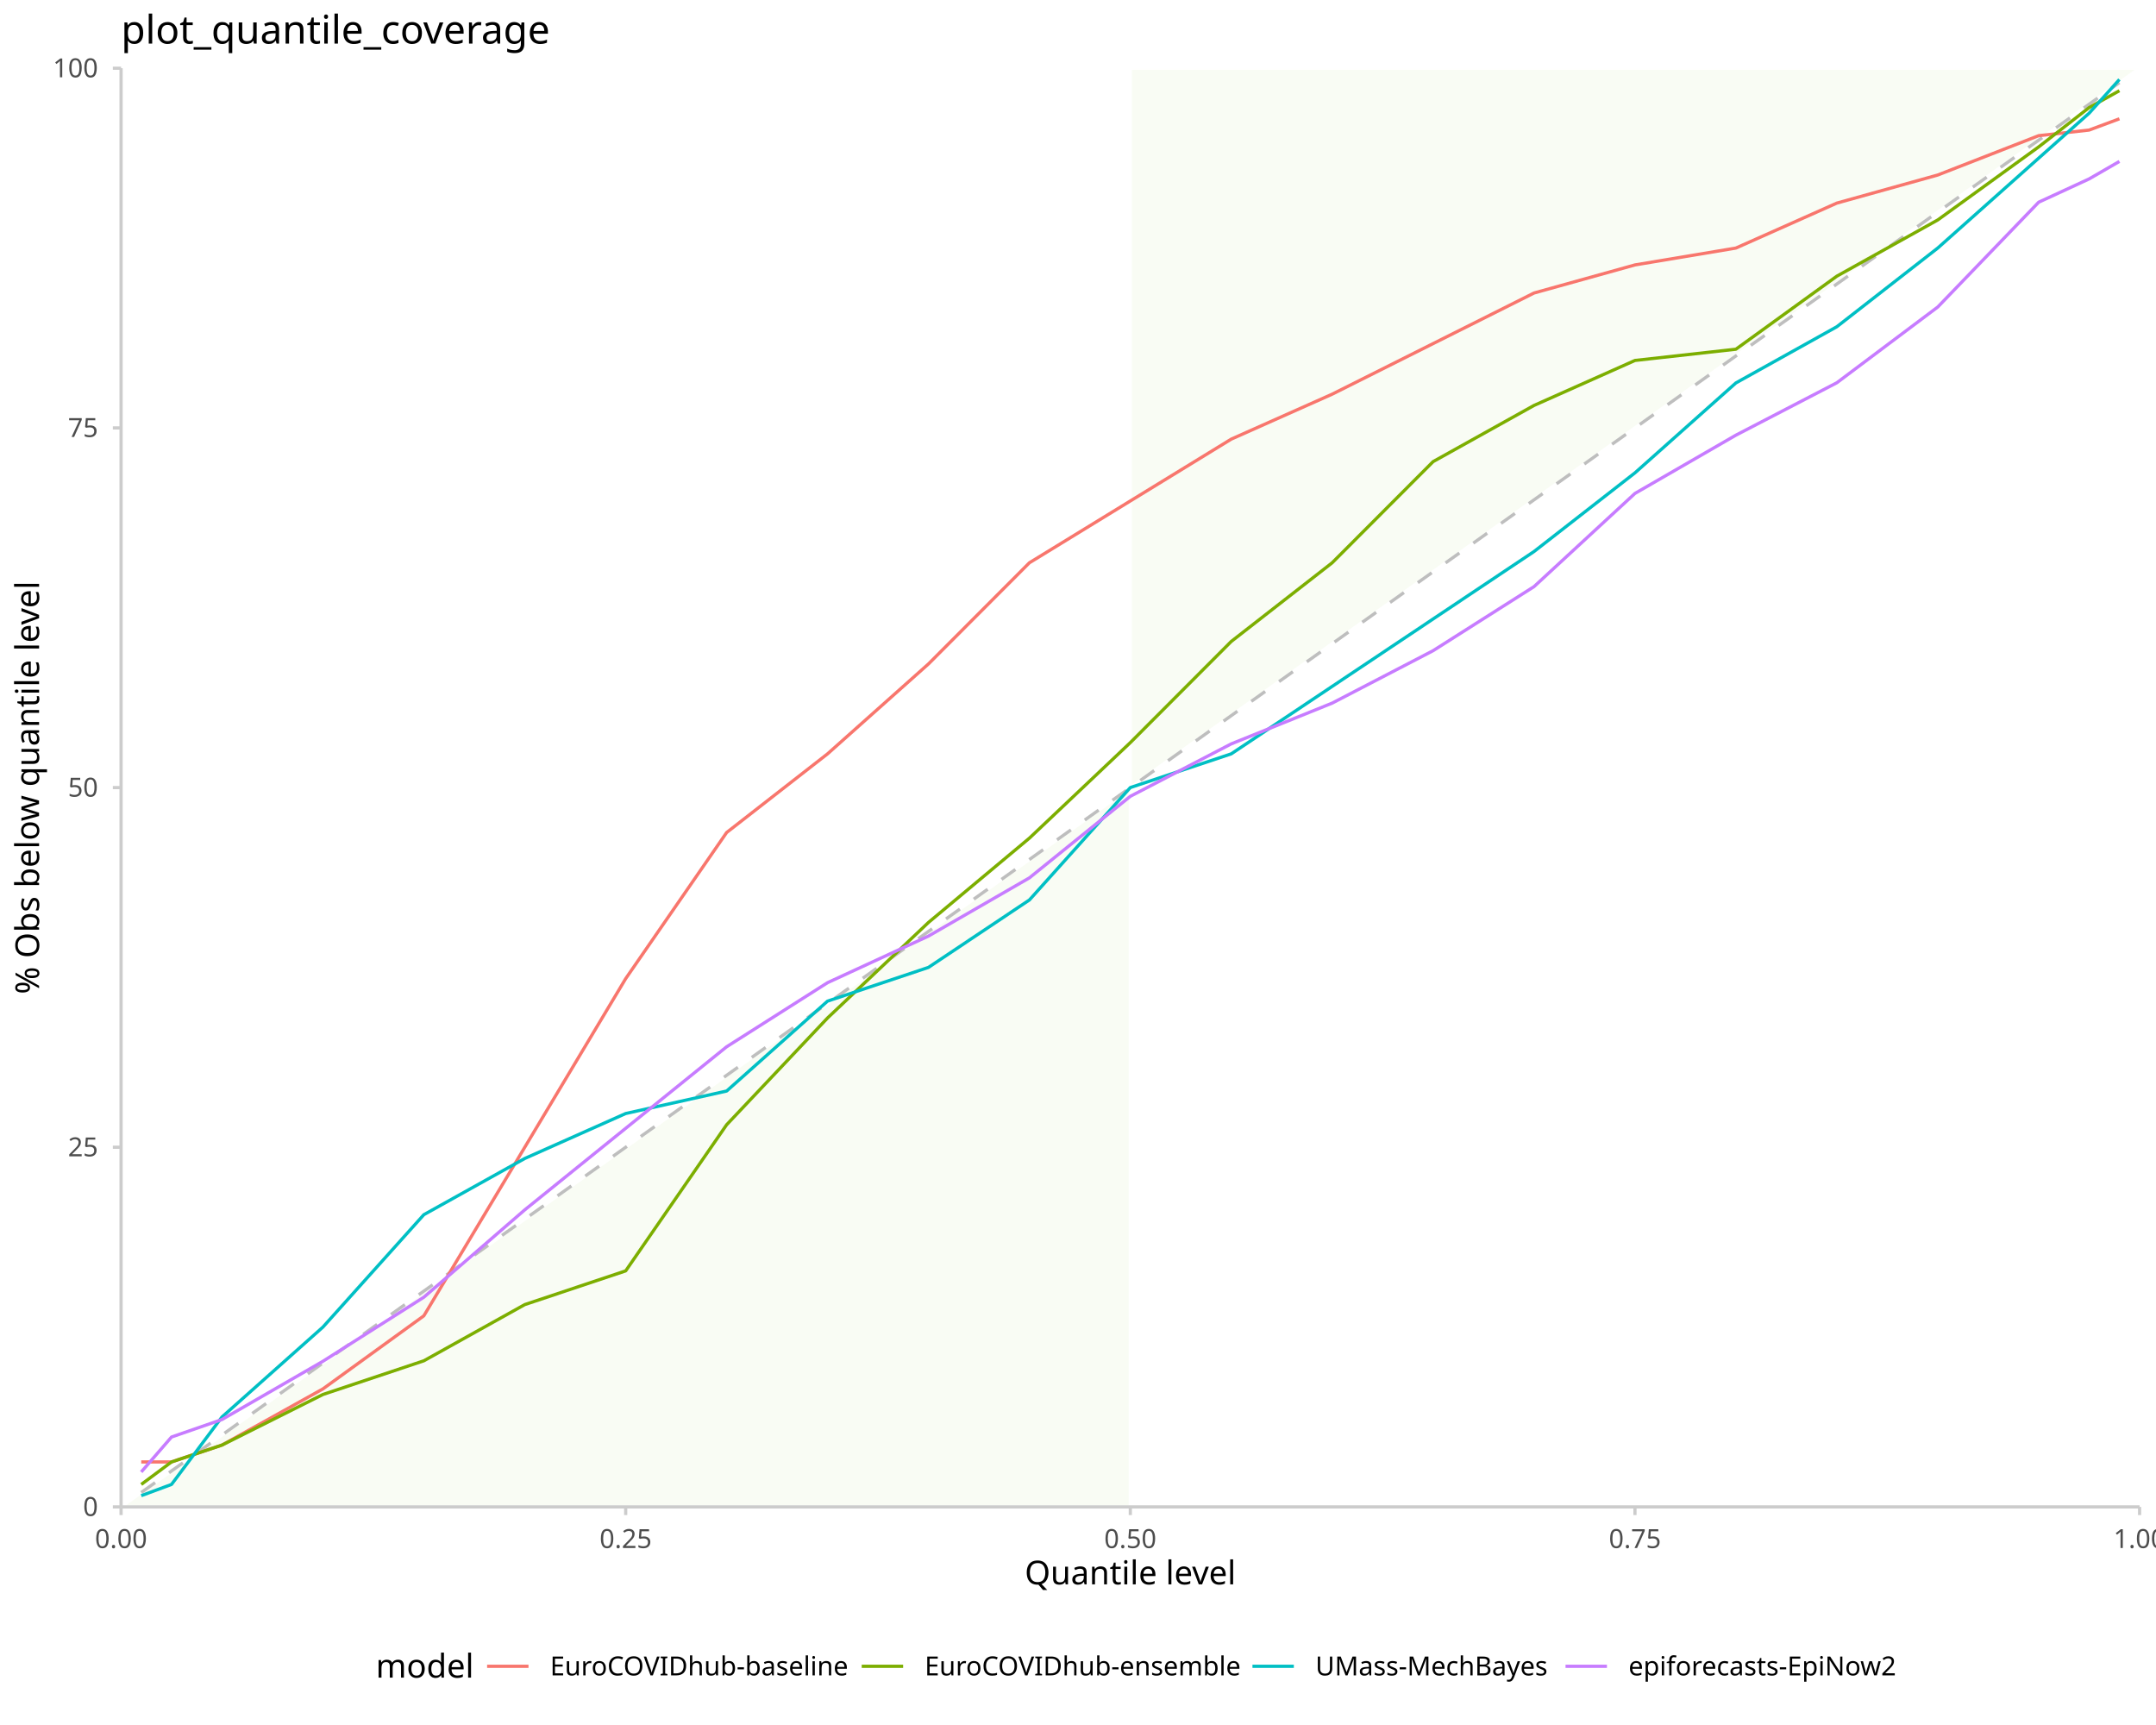
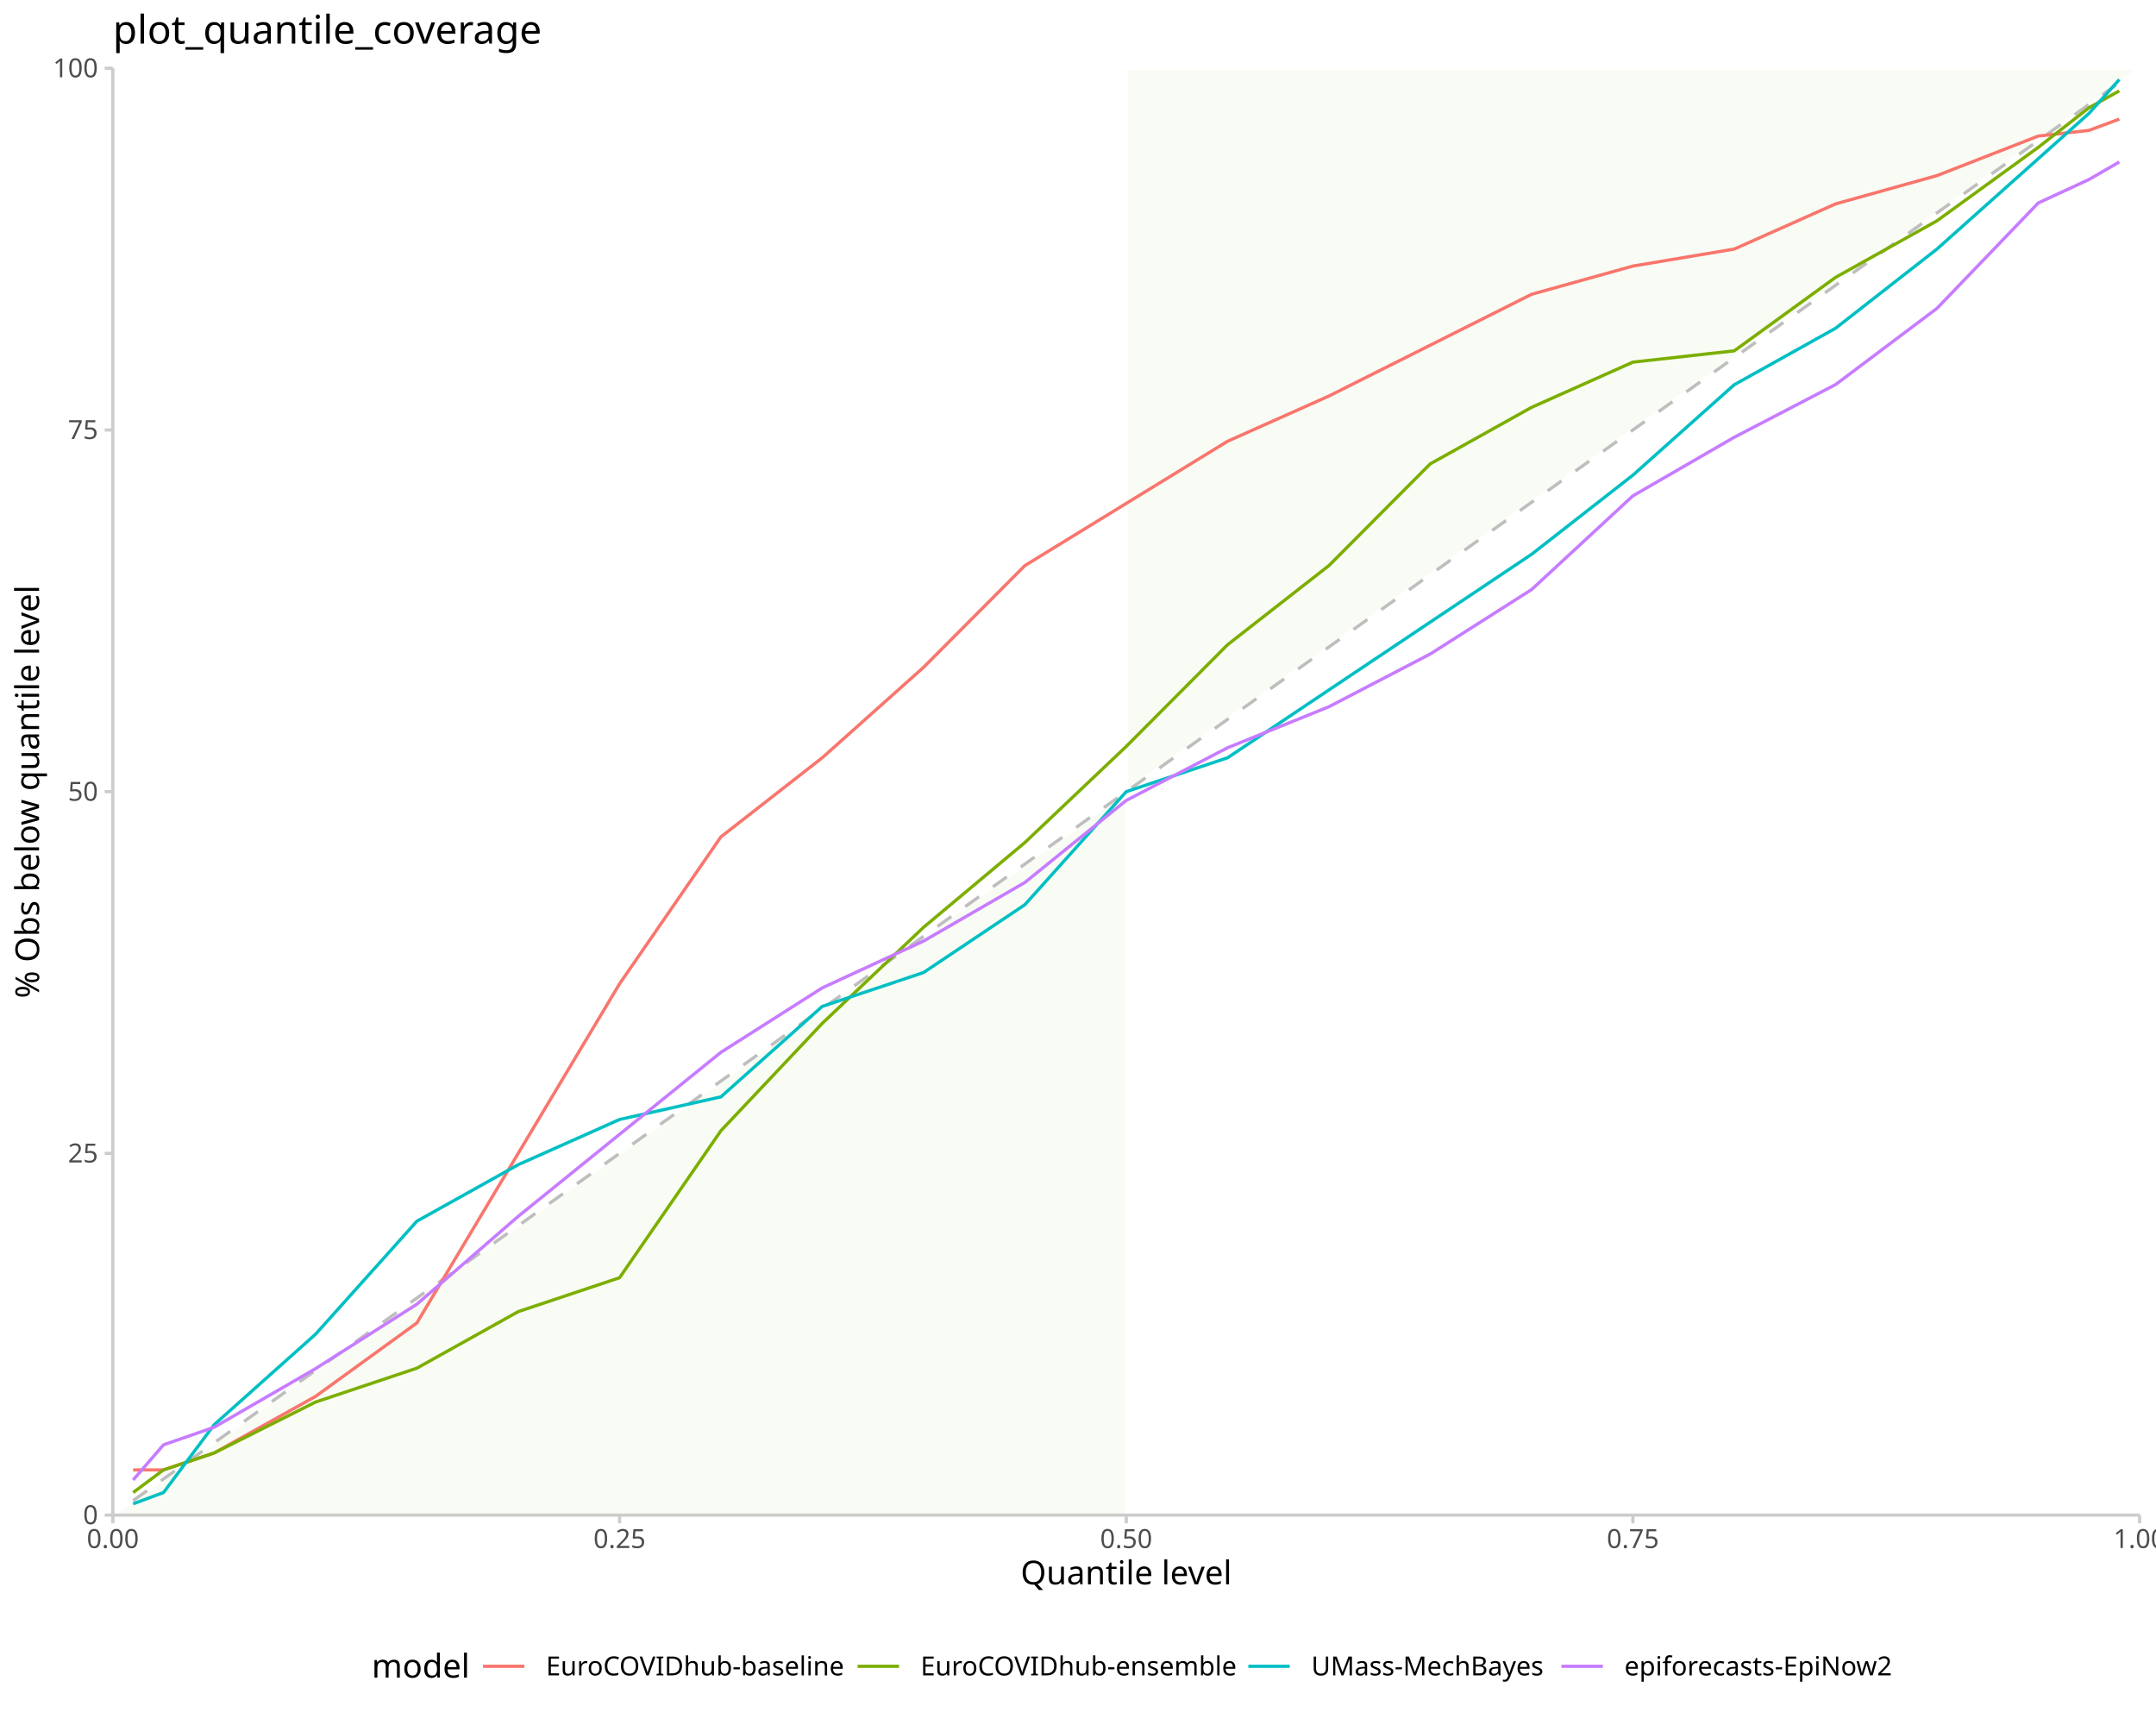
<svg xmlns="http://www.w3.org/2000/svg" class="svglite" data-engine-version="2.0" width="720.00pt" height="576.00pt" viewBox="0 0 720.00 576.00">
  <defs>
    <style type="text/css">
    .svglite line, .svglite polyline, .svglite polygon, .svglite path, .svglite rect, .svglite circle {
      fill: none;
      stroke: #000000;
      stroke-linecap: round;
      stroke-linejoin: round;
      stroke-miterlimit: 10.00;
    }
  </style>
  </defs>
  <rect width="100%" height="100%" style="stroke: none; fill: #FFFFFF;" />
  <defs>
    <clipPath id="cpMC4wMHw3MjAuMDB8MC4wMHw1NzYuMDA=">
      <rect x="0.00" y="0.00" width="720.00" height="576.00" />
    </clipPath>
  </defs>
  <g clip-path="url(#cpMC4wMHw3MjAuMDB8MC4wMHw1NzYuMDA=)">
-     <rect x="0.00" y="0.00" width="720.00" height="576.00" style="stroke-width: 1.07; stroke: none; fill: #FFFFFF;" />
-   </g>
+ </g>
  <defs>
-     <clipPath id="cpNDAuNDN8NzE0LjUyfDIyLjc4fDUwMy4xNw==">
-       <rect x="40.43" y="22.78" width="674.09" height="480.39" />
+     <clipPath id="cpMzcuNjl8NzE0LjUyfDIyLjc4fDUwNS45MQ==">
+       <rect x="37.69" y="22.78" width="676.83" height="483.13" />
    </clipPath>
  </defs>
-   <g clip-path="url(#cpNDAuNDN8NzE0LjUyfDIyLjc4fDUwMy4xNw==)">
-     <polygon points="40.43,503.17 377.47,503.17 377.47,262.98 377.47,262.98 377.47,22.78 714.52,22.78 " style="stroke-width: 1.07; stroke: #FFFFFF; stroke-linecap: butt; fill: #9ACD32; fill-opacity: 0.051;" />
-     <polyline points="47.17,498.37 47.17,498.37 47.17,498.37 47.17,498.37 57.28,491.17 57.28,491.17 57.28,491.17 57.28,491.17 74.13,479.16 74.13,479.16 74.13,479.16 74.13,479.16 107.84,455.14 107.84,455.14 107.84,455.14 107.84,455.14 141.54,431.12 141.54,431.12 141.54,431.12 141.54,431.12 175.25,407.10 175.25,407.10 175.25,407.10 175.25,407.10 208.95,383.08 208.95,383.08 208.95,383.08 208.95,383.08 242.66,359.06 242.66,359.06 242.66,359.06 242.66,359.06 276.36,335.04 276.36,335.04 276.36,335.04 276.36,335.04 310.06,311.02 310.06,311.02 310.06,311.02 310.06,311.02 343.77,287.00 343.77,287.00 343.77,287.00 343.77,287.00 377.47,262.98 377.47,262.98 377.47,262.98 377.47,262.98 411.18,238.96 411.18,238.96 411.18,238.96 411.18,238.96 444.88,214.94 444.88,214.94 444.88,214.94 444.88,214.94 478.59,190.92 478.59,190.92 478.59,190.92 478.59,190.92 512.29,166.90 512.29,166.90 512.29,166.90 512.29,166.90 546.00,142.88 546.00,142.88 546.00,142.88 546.00,142.88 579.70,118.86 579.70,118.86 579.70,118.86 579.70,118.86 613.41,94.84 613.41,94.84 613.41,94.84 613.41,94.84 647.11,70.82 647.11,70.82 647.11,70.82 647.11,70.82 680.82,46.80 680.82,46.80 680.82,46.80 680.82,46.80 697.67,34.79 697.67,34.79 697.67,34.79 697.67,34.79 707.78,27.59 707.78,27.59 707.78,27.59 707.78,27.59 " style="stroke-width: 1.07; stroke: #BEBEBE; stroke-dasharray: 5.69,5.69; stroke-linecap: butt;" />
-     <polyline points="47.17,488.16 57.28,488.16 74.13,482.53 107.84,463.77 141.54,439.37 175.25,383.08 208.95,326.78 242.66,277.99 276.36,251.72 310.06,221.70 343.77,187.92 377.47,167.28 411.18,146.63 444.88,131.62 478.59,114.73 512.29,97.84 546.00,88.46 579.70,82.83 613.41,67.82 647.11,58.44 680.82,45.30 697.67,43.43 707.78,39.67 " style="stroke-width: 1.07; stroke: #F8766D; stroke-linecap: butt;" />
-     <polyline points="47.17,495.67 57.28,488.16 74.13,482.53 107.84,465.64 141.54,454.39 175.25,435.62 208.95,424.36 242.66,375.57 276.36,339.92 310.06,308.02 343.77,279.87 377.47,247.97 411.18,214.19 444.88,187.92 478.59,154.14 512.29,135.38 546.00,120.36 579.70,116.61 613.41,92.22 647.11,73.45 680.82,49.05 697.67,35.92 707.78,30.29 " style="stroke-width: 1.07; stroke: #7CAE00; stroke-linecap: butt;" />
-     <polyline points="47.17,499.42 57.28,495.67 74.13,473.15 107.84,443.13 141.54,405.60 175.25,386.83 208.95,371.82 242.66,364.31 276.36,334.29 310.06,323.03 343.77,300.51 377.47,262.98 411.18,251.72 444.88,229.20 478.59,206.68 512.29,184.16 546.00,157.89 579.70,127.87 613.41,109.10 647.11,82.83 680.82,52.81 697.67,37.80 707.78,26.54 " style="stroke-width: 1.07; stroke: #00BFC4; stroke-linecap: butt;" />
-     <polyline points="47.17,491.51 57.28,479.84 74.13,474.00 107.84,454.55 141.54,433.16 175.25,403.98 208.95,376.76 242.66,349.53 276.36,328.13 310.06,312.57 343.77,293.13 377.47,265.90 411.18,248.39 444.88,234.78 478.59,217.27 512.29,195.88 546.00,164.76 579.70,145.31 613.41,127.81 647.11,102.52 680.82,67.52 697.67,59.74 707.78,53.90 " style="stroke-width: 1.07; stroke: #C77CFF; stroke-linecap: butt;" />
+   <g clip-path="url(#cpMzcuNjl8NzE0LjUyfDIyLjc4fDUwNS45MQ==)">
+     <polygon points="37.69,505.91 376.10,505.91 376.10,264.35 376.10,264.35 376.10,22.78 714.52,22.78 " style="stroke-width: 1.07; stroke: #FFFFFF; stroke-linecap: butt; fill: #9ACD32; fill-opacity: 0.051;" />
+     <polyline points="44.46,501.08 44.46,501.08 44.46,501.08 44.46,501.08 54.61,493.84 54.61,493.84 54.61,493.84 54.61,493.84 71.53,481.76 71.53,481.76 71.53,481.76 71.53,481.76 105.37,457.60 105.37,457.60 105.37,457.60 105.37,457.60 139.21,433.44 139.21,433.44 139.21,433.44 139.21,433.44 173.05,409.29 173.05,409.29 173.05,409.29 173.05,409.29 206.90,385.13 206.90,385.13 206.90,385.13 206.90,385.13 240.74,360.98 240.74,360.98 240.74,360.98 240.74,360.98 274.58,336.82 274.58,336.82 274.58,336.82 274.58,336.82 308.42,312.66 308.42,312.66 308.42,312.66 308.42,312.66 342.26,288.51 342.26,288.51 342.26,288.51 342.26,288.51 376.10,264.35 376.10,264.35 376.10,264.35 376.10,264.35 409.95,240.19 409.95,240.19 409.95,240.19 409.95,240.19 443.79,216.04 443.79,216.04 443.79,216.04 443.79,216.04 477.63,191.88 477.63,191.88 477.63,191.88 477.63,191.88 511.47,167.72 511.47,167.72 511.47,167.72 511.47,167.72 545.31,143.57 545.31,143.57 545.31,143.57 545.31,143.57 579.15,119.41 579.15,119.41 579.15,119.41 579.15,119.41 613.00,95.25 613.00,95.25 613.00,95.25 613.00,95.25 646.84,71.10 646.84,71.10 646.84,71.10 646.84,71.10 680.68,46.94 680.68,46.94 680.68,46.94 680.68,46.94 697.60,34.86 697.60,34.86 697.60,34.86 697.60,34.86 707.75,27.61 707.75,27.61 707.75,27.61 707.75,27.61 " style="stroke-width: 1.07; stroke: #BEBEBE; stroke-dasharray: 5.69,5.69; stroke-linecap: butt;" />
+     <polyline points="44.46,490.82 54.61,490.82 71.53,485.16 105.37,466.28 139.21,441.75 173.05,385.13 206.90,328.51 240.74,279.45 274.58,253.03 308.42,222.83 342.26,188.86 376.10,168.10 409.95,147.34 443.79,132.24 477.63,115.26 511.47,98.27 545.31,88.84 579.15,83.17 613.00,68.08 646.84,58.64 680.68,45.43 697.60,43.54 707.75,39.77 " style="stroke-width: 1.07; stroke: #F8766D; stroke-linecap: butt;" />
+     <polyline points="44.46,498.37 54.61,490.82 71.53,485.16 105.37,468.17 139.21,456.85 173.05,437.97 206.90,426.65 240.74,377.58 274.58,341.73 308.42,309.64 342.26,281.33 376.10,249.25 409.95,215.28 443.79,188.86 477.63,154.89 511.47,136.02 545.31,120.92 579.15,117.15 613.00,92.61 646.84,73.74 680.68,49.20 697.60,35.99 707.75,30.33 " style="stroke-width: 1.07; stroke: #7CAE00; stroke-linecap: butt;" />
+     <polyline points="44.46,502.14 54.61,498.37 71.53,475.72 105.37,445.52 139.21,407.78 173.05,388.91 206.90,373.81 240.74,366.26 274.58,336.06 308.42,324.74 342.26,302.09 376.10,264.35 409.95,253.03 443.79,230.38 477.63,207.73 511.47,185.09 545.31,158.66 579.15,128.47 613.00,109.60 646.84,83.17 680.68,52.98 697.60,37.88 707.75,26.56 " style="stroke-width: 1.07; stroke: #00BFC4; stroke-linecap: butt;" />
+     <polyline points="44.46,494.18 54.61,482.44 71.53,476.57 105.37,457.01 139.21,435.50 173.05,406.16 206.90,378.77 240.74,351.39 274.58,329.87 308.42,314.23 342.26,294.67 376.10,267.28 409.95,249.68 443.79,235.99 477.63,218.38 511.47,196.87 545.31,165.57 579.15,146.01 613.00,128.41 646.84,102.98 680.68,67.77 697.60,59.95 707.75,54.08 " style="stroke-width: 1.07; stroke: #C77CFF; stroke-linecap: butt;" />
  </g>
  <g clip-path="url(#cpMC4wMHw3MjAuMDB8MC4wMHw1NzYuMDA=)">
-     <polyline points="40.43,503.17 40.43,22.78 " style="stroke-width: 1.07; stroke: #CCCCCC; stroke-linecap: butt;" />
-     <text x="32.76" y="506.20" text-anchor="end" style="font-size: 8.80px; fill: #4D4D4D; font-family: sans;" textLength="4.89px" lengthAdjust="spacingAndGlyphs">0</text>
-     <text x="32.76" y="386.11" text-anchor="end" style="font-size: 8.80px; fill: #4D4D4D; font-family: sans;" textLength="9.79px" lengthAdjust="spacingAndGlyphs">25</text>
-     <text x="32.76" y="266.01" text-anchor="end" style="font-size: 8.80px; fill: #4D4D4D; font-family: sans;" textLength="9.79px" lengthAdjust="spacingAndGlyphs">50</text>
-     <text x="32.76" y="145.91" text-anchor="end" style="font-size: 8.80px; fill: #4D4D4D; font-family: sans;" textLength="9.79px" lengthAdjust="spacingAndGlyphs">75</text>
+     <polyline points="37.69,505.91 37.69,22.78 " style="stroke-width: 1.07; stroke: #CCCCCC; stroke-linecap: butt;" />
+     <text x="32.76" y="508.94" text-anchor="end" style="font-size: 8.80px; fill: #4D4D4D; font-family: sans;" textLength="4.89px" lengthAdjust="spacingAndGlyphs">0</text>
+     <text x="32.76" y="388.16" text-anchor="end" style="font-size: 8.80px; fill: #4D4D4D; font-family: sans;" textLength="9.79px" lengthAdjust="spacingAndGlyphs">25</text>
+     <text x="32.76" y="267.38" text-anchor="end" style="font-size: 8.80px; fill: #4D4D4D; font-family: sans;" textLength="9.79px" lengthAdjust="spacingAndGlyphs">50</text>
+     <text x="32.76" y="146.59" text-anchor="end" style="font-size: 8.80px; fill: #4D4D4D; font-family: sans;" textLength="9.79px" lengthAdjust="spacingAndGlyphs">75</text>
    <text x="32.76" y="25.81" text-anchor="end" style="font-size: 8.80px; fill: #4D4D4D; font-family: sans;" textLength="14.68px" lengthAdjust="spacingAndGlyphs">100</text>
-     <polyline points="37.69,503.17 40.43,503.17 " style="stroke-width: 1.07; stroke: #CCCCCC; stroke-linecap: butt;" />
-     <polyline points="37.69,383.08 40.43,383.08 " style="stroke-width: 1.07; stroke: #CCCCCC; stroke-linecap: butt;" />
-     <polyline points="37.69,262.98 40.43,262.98 " style="stroke-width: 1.07; stroke: #CCCCCC; stroke-linecap: butt;" />
-     <polyline points="37.69,142.88 40.43,142.88 " style="stroke-width: 1.07; stroke: #CCCCCC; stroke-linecap: butt;" />
-     <polyline points="37.69,22.78 40.43,22.78 " style="stroke-width: 1.07; stroke: #CCCCCC; stroke-linecap: butt;" />
-     <polyline points="40.43,503.17 714.52,503.17 " style="stroke-width: 1.07; stroke: #CCCCCC; stroke-linecap: butt;" />
-     <polyline points="40.43,505.91 40.43,503.17 " style="stroke-width: 1.07; stroke: #CCCCCC; stroke-linecap: butt;" />
-     <polyline points="208.95,505.91 208.95,503.17 " style="stroke-width: 1.07; stroke: #CCCCCC; stroke-linecap: butt;" />
-     <polyline points="377.47,505.91 377.47,503.17 " style="stroke-width: 1.07; stroke: #CCCCCC; stroke-linecap: butt;" />
-     <polyline points="546.00,505.91 546.00,503.17 " style="stroke-width: 1.07; stroke: #CCCCCC; stroke-linecap: butt;" />
-     <polyline points="714.52,505.91 714.52,503.17 " style="stroke-width: 1.07; stroke: #CCCCCC; stroke-linecap: butt;" />
-     <text x="40.43" y="516.90" text-anchor="middle" style="font-size: 8.80px; fill: #4D4D4D; font-family: sans;" textLength="17.13px" lengthAdjust="spacingAndGlyphs">0.00</text>
-     <text x="208.95" y="516.90" text-anchor="middle" style="font-size: 8.80px; fill: #4D4D4D; font-family: sans;" textLength="17.13px" lengthAdjust="spacingAndGlyphs">0.25</text>
-     <text x="377.47" y="516.90" text-anchor="middle" style="font-size: 8.80px; fill: #4D4D4D; font-family: sans;" textLength="17.13px" lengthAdjust="spacingAndGlyphs">0.50</text>
-     <text x="546.00" y="516.90" text-anchor="middle" style="font-size: 8.80px; fill: #4D4D4D; font-family: sans;" textLength="17.13px" lengthAdjust="spacingAndGlyphs">0.75</text>
+     <polyline points="34.95,505.91 37.69,505.91 " style="stroke-width: 1.07; stroke: #CCCCCC; stroke-linecap: butt;" />
+     <polyline points="34.95,385.13 37.69,385.13 " style="stroke-width: 1.07; stroke: #CCCCCC; stroke-linecap: butt;" />
+     <polyline points="34.95,264.35 37.69,264.35 " style="stroke-width: 1.07; stroke: #CCCCCC; stroke-linecap: butt;" />
+     <polyline points="34.95,143.57 37.69,143.57 " style="stroke-width: 1.07; stroke: #CCCCCC; stroke-linecap: butt;" />
+     <polyline points="34.95,22.78 37.69,22.78 " style="stroke-width: 1.07; stroke: #CCCCCC; stroke-linecap: butt;" />
+     <polyline points="37.69,505.91 714.52,505.91 " style="stroke-width: 1.07; stroke: #CCCCCC; stroke-linecap: butt;" />
+     <polyline points="37.69,508.65 37.69,505.91 " style="stroke-width: 1.07; stroke: #CCCCCC; stroke-linecap: butt;" />
+     <polyline points="206.90,508.65 206.90,505.91 " style="stroke-width: 1.07; stroke: #CCCCCC; stroke-linecap: butt;" />
+     <polyline points="376.10,508.65 376.10,505.91 " style="stroke-width: 1.07; stroke: #CCCCCC; stroke-linecap: butt;" />
+     <polyline points="545.31,508.65 545.31,505.91 " style="stroke-width: 1.07; stroke: #CCCCCC; stroke-linecap: butt;" />
+     <polyline points="714.52,508.65 714.52,505.91 " style="stroke-width: 1.07; stroke: #CCCCCC; stroke-linecap: butt;" />
+     <text x="37.69" y="516.90" text-anchor="middle" style="font-size: 8.80px; fill: #4D4D4D; font-family: sans;" textLength="17.13px" lengthAdjust="spacingAndGlyphs">0.00</text>
+     <text x="206.90" y="516.90" text-anchor="middle" style="font-size: 8.80px; fill: #4D4D4D; font-family: sans;" textLength="17.13px" lengthAdjust="spacingAndGlyphs">0.25</text>
+     <text x="376.10" y="516.90" text-anchor="middle" style="font-size: 8.80px; fill: #4D4D4D; font-family: sans;" textLength="17.13px" lengthAdjust="spacingAndGlyphs">0.50</text>
+     <text x="545.31" y="516.90" text-anchor="middle" style="font-size: 8.80px; fill: #4D4D4D; font-family: sans;" textLength="17.13px" lengthAdjust="spacingAndGlyphs">0.75</text>
    <text x="714.52" y="516.90" text-anchor="middle" style="font-size: 8.80px; fill: #4D4D4D; font-family: sans;" textLength="17.13px" lengthAdjust="spacingAndGlyphs">1.00</text>
-     <text x="377.47" y="529.04" text-anchor="middle" style="font-size: 11.00px; font-family: sans;" textLength="66.65px" lengthAdjust="spacingAndGlyphs">Quantile level</text>
-     <text transform="translate(13.05,262.98) rotate(-90)" text-anchor="middle" style="font-size: 11.00px; font-family: sans;" textLength="132.09px" lengthAdjust="spacingAndGlyphs">% Obs below quantile level</text>
-     <text x="125.49" y="560.19" style="font-size: 11.00px; font-family: sans;" textLength="29.96px" lengthAdjust="spacingAndGlyphs">model</text>
-     <line x1="162.67" y1="556.40" x2="176.49" y2="556.40" style="stroke-width: 1.07; stroke: #F8766D; stroke-linecap: butt;" />
-     <line x1="287.77" y1="556.40" x2="301.60" y2="556.40" style="stroke-width: 1.07; stroke: #7CAE00; stroke-linecap: butt;" />
-     <line x1="418.26" y1="556.40" x2="432.08" y2="556.40" style="stroke-width: 1.07; stroke: #00BFC4; stroke-linecap: butt;" />
-     <line x1="522.81" y1="556.40" x2="536.64" y2="556.40" style="stroke-width: 1.07; stroke: #C77CFF; stroke-linecap: butt;" />
-     <text x="183.70" y="559.43" style="font-size: 8.80px; font-family: sans;" textLength="96.87px" lengthAdjust="spacingAndGlyphs">EuroCOVIDhub-baseline</text>
-     <text x="308.80" y="559.43" style="font-size: 8.80px; font-family: sans;" textLength="102.25px" lengthAdjust="spacingAndGlyphs">EuroCOVIDhub-ensemble</text>
-     <text x="439.29" y="559.43" style="font-size: 8.80px; font-family: sans;" textLength="76.32px" lengthAdjust="spacingAndGlyphs">UMass-MechBayes</text>
-     <text x="543.84" y="559.43" style="font-size: 8.80px; font-family: sans;" textLength="85.61px" lengthAdjust="spacingAndGlyphs">epiforecasts-EpiNow2</text>
-     <text x="40.43" y="14.56" style="font-size: 13.20px; font-family: sans;" textLength="136.52px" lengthAdjust="spacingAndGlyphs">plot_quantile_coverage</text>
+     <text x="376.10" y="529.04" text-anchor="middle" style="font-size: 11.00px; font-family: sans;" textLength="66.65px" lengthAdjust="spacingAndGlyphs">Quantile level</text>
+     <text transform="translate(13.05,264.35) rotate(-90)" text-anchor="middle" style="font-size: 11.00px; font-family: sans;" textLength="132.09px" lengthAdjust="spacingAndGlyphs">% Obs below quantile level</text>
+     <text x="124.12" y="560.19" style="font-size: 11.00px; font-family: sans;" textLength="29.96px" lengthAdjust="spacingAndGlyphs">model</text>
+     <line x1="161.30" y1="556.40" x2="175.12" y2="556.40" style="stroke-width: 1.07; stroke: #F8766D; stroke-linecap: butt;" />
+     <line x1="286.40" y1="556.40" x2="300.23" y2="556.40" style="stroke-width: 1.07; stroke: #7CAE00; stroke-linecap: butt;" />
+     <line x1="416.89" y1="556.40" x2="430.71" y2="556.40" style="stroke-width: 1.07; stroke: #00BFC4; stroke-linecap: butt;" />
+     <line x1="521.44" y1="556.40" x2="535.27" y2="556.40" style="stroke-width: 1.07; stroke: #C77CFF; stroke-linecap: butt;" />
+     <text x="182.33" y="559.43" style="font-size: 8.80px; font-family: sans;" textLength="96.87px" lengthAdjust="spacingAndGlyphs">EuroCOVIDhub-baseline</text>
+     <text x="307.43" y="559.43" style="font-size: 8.80px; font-family: sans;" textLength="102.25px" lengthAdjust="spacingAndGlyphs">EuroCOVIDhub-ensemble</text>
+     <text x="437.92" y="559.43" style="font-size: 8.80px; font-family: sans;" textLength="76.32px" lengthAdjust="spacingAndGlyphs">UMass-MechBayes</text>
+     <text x="542.47" y="559.43" style="font-size: 8.80px; font-family: sans;" textLength="85.61px" lengthAdjust="spacingAndGlyphs">epiforecasts-EpiNow2</text>
+     <text x="37.69" y="14.56" style="font-size: 13.20px; font-family: sans;" textLength="136.52px" lengthAdjust="spacingAndGlyphs">plot_quantile_coverage</text>
  </g>
</svg>
